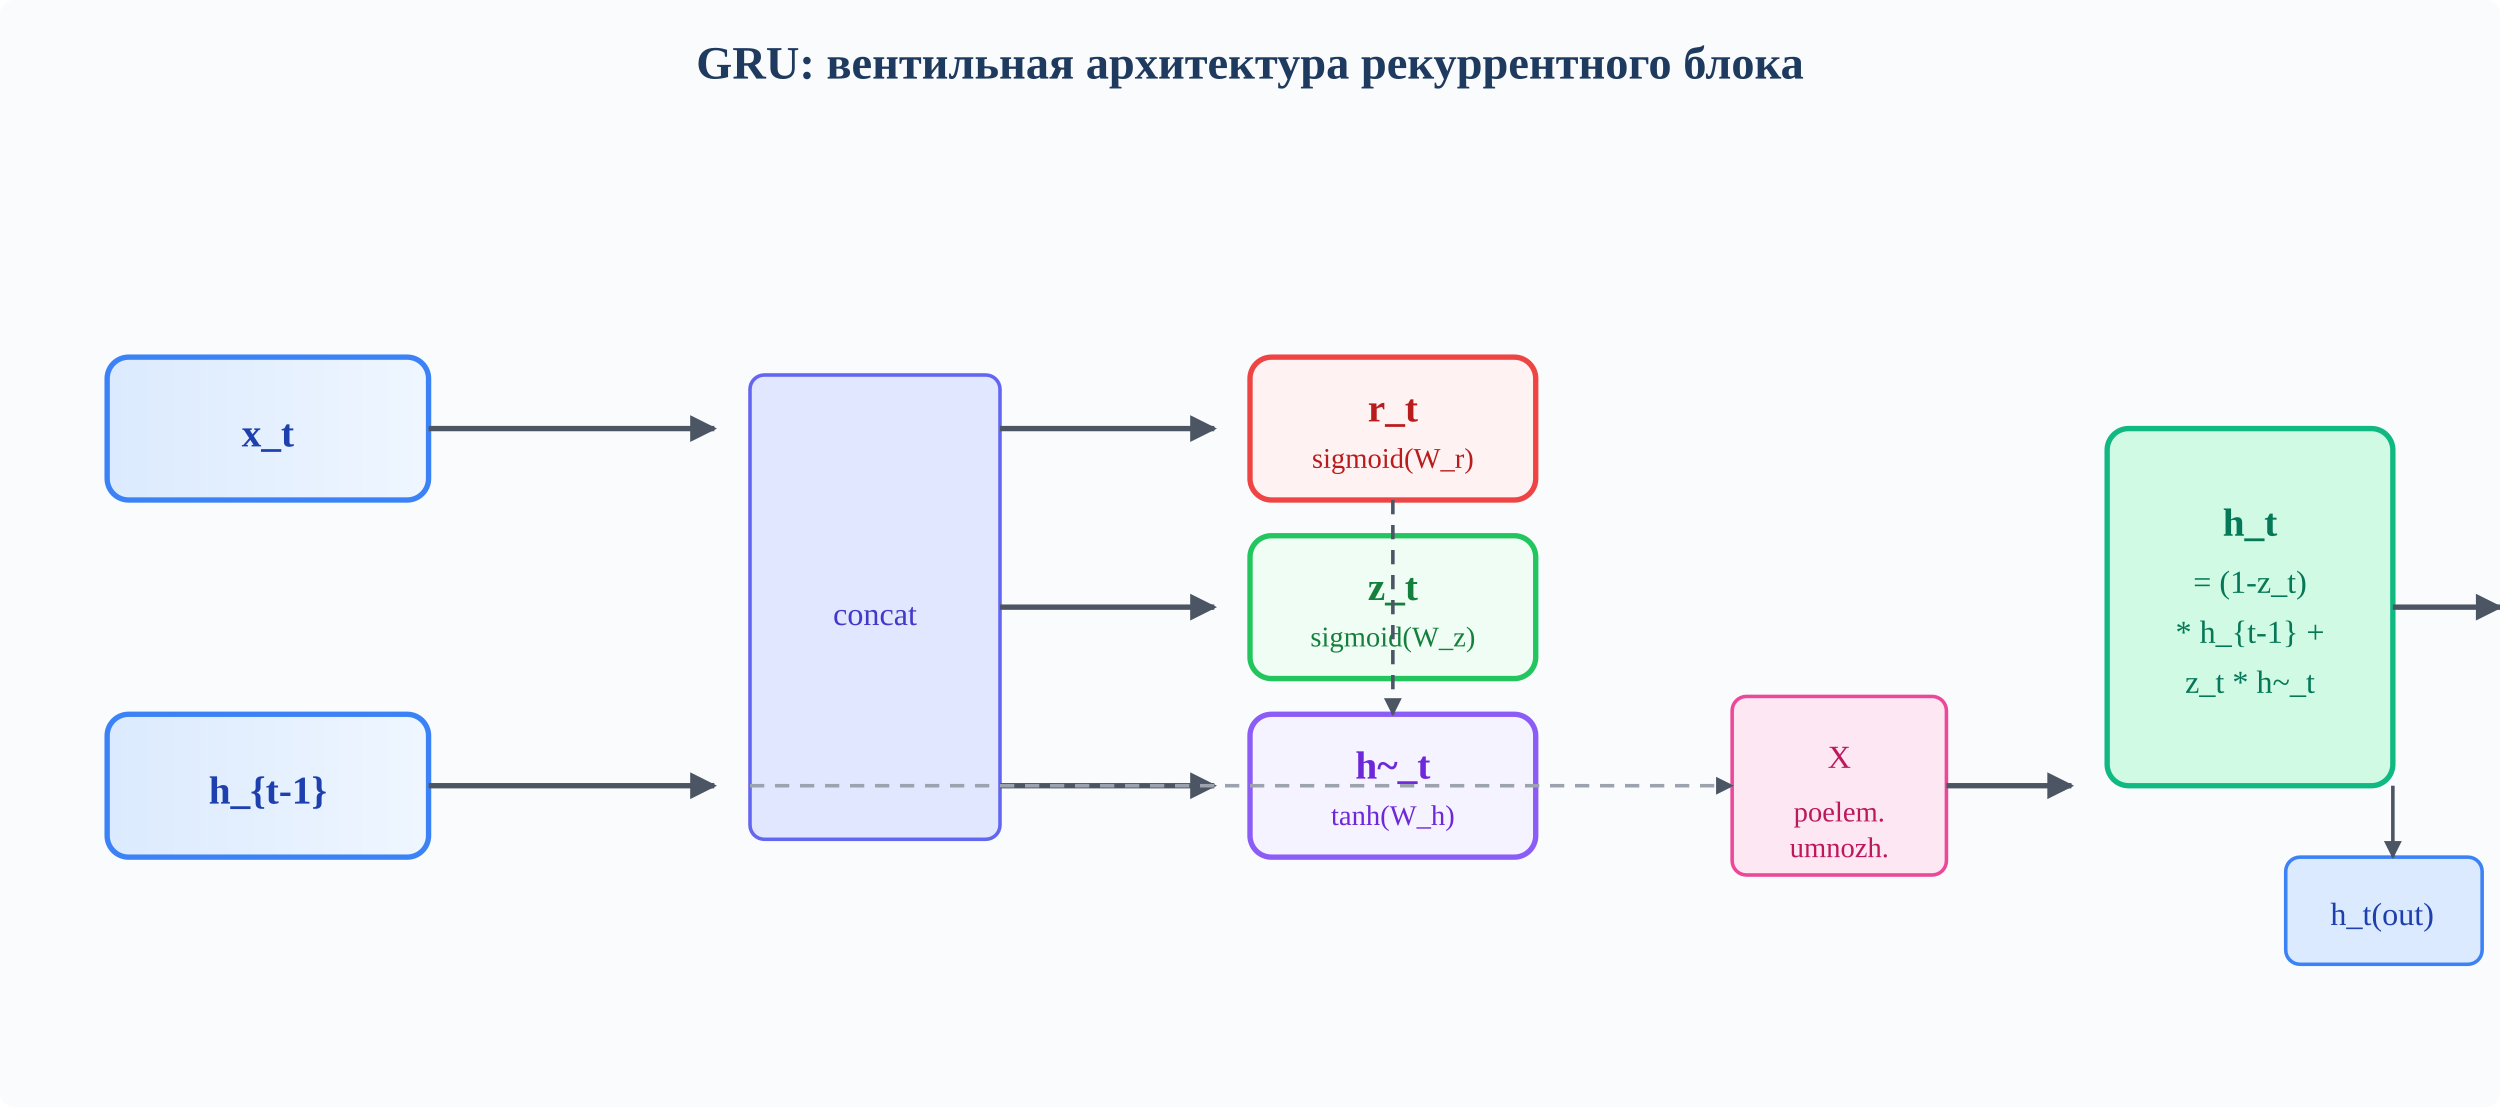
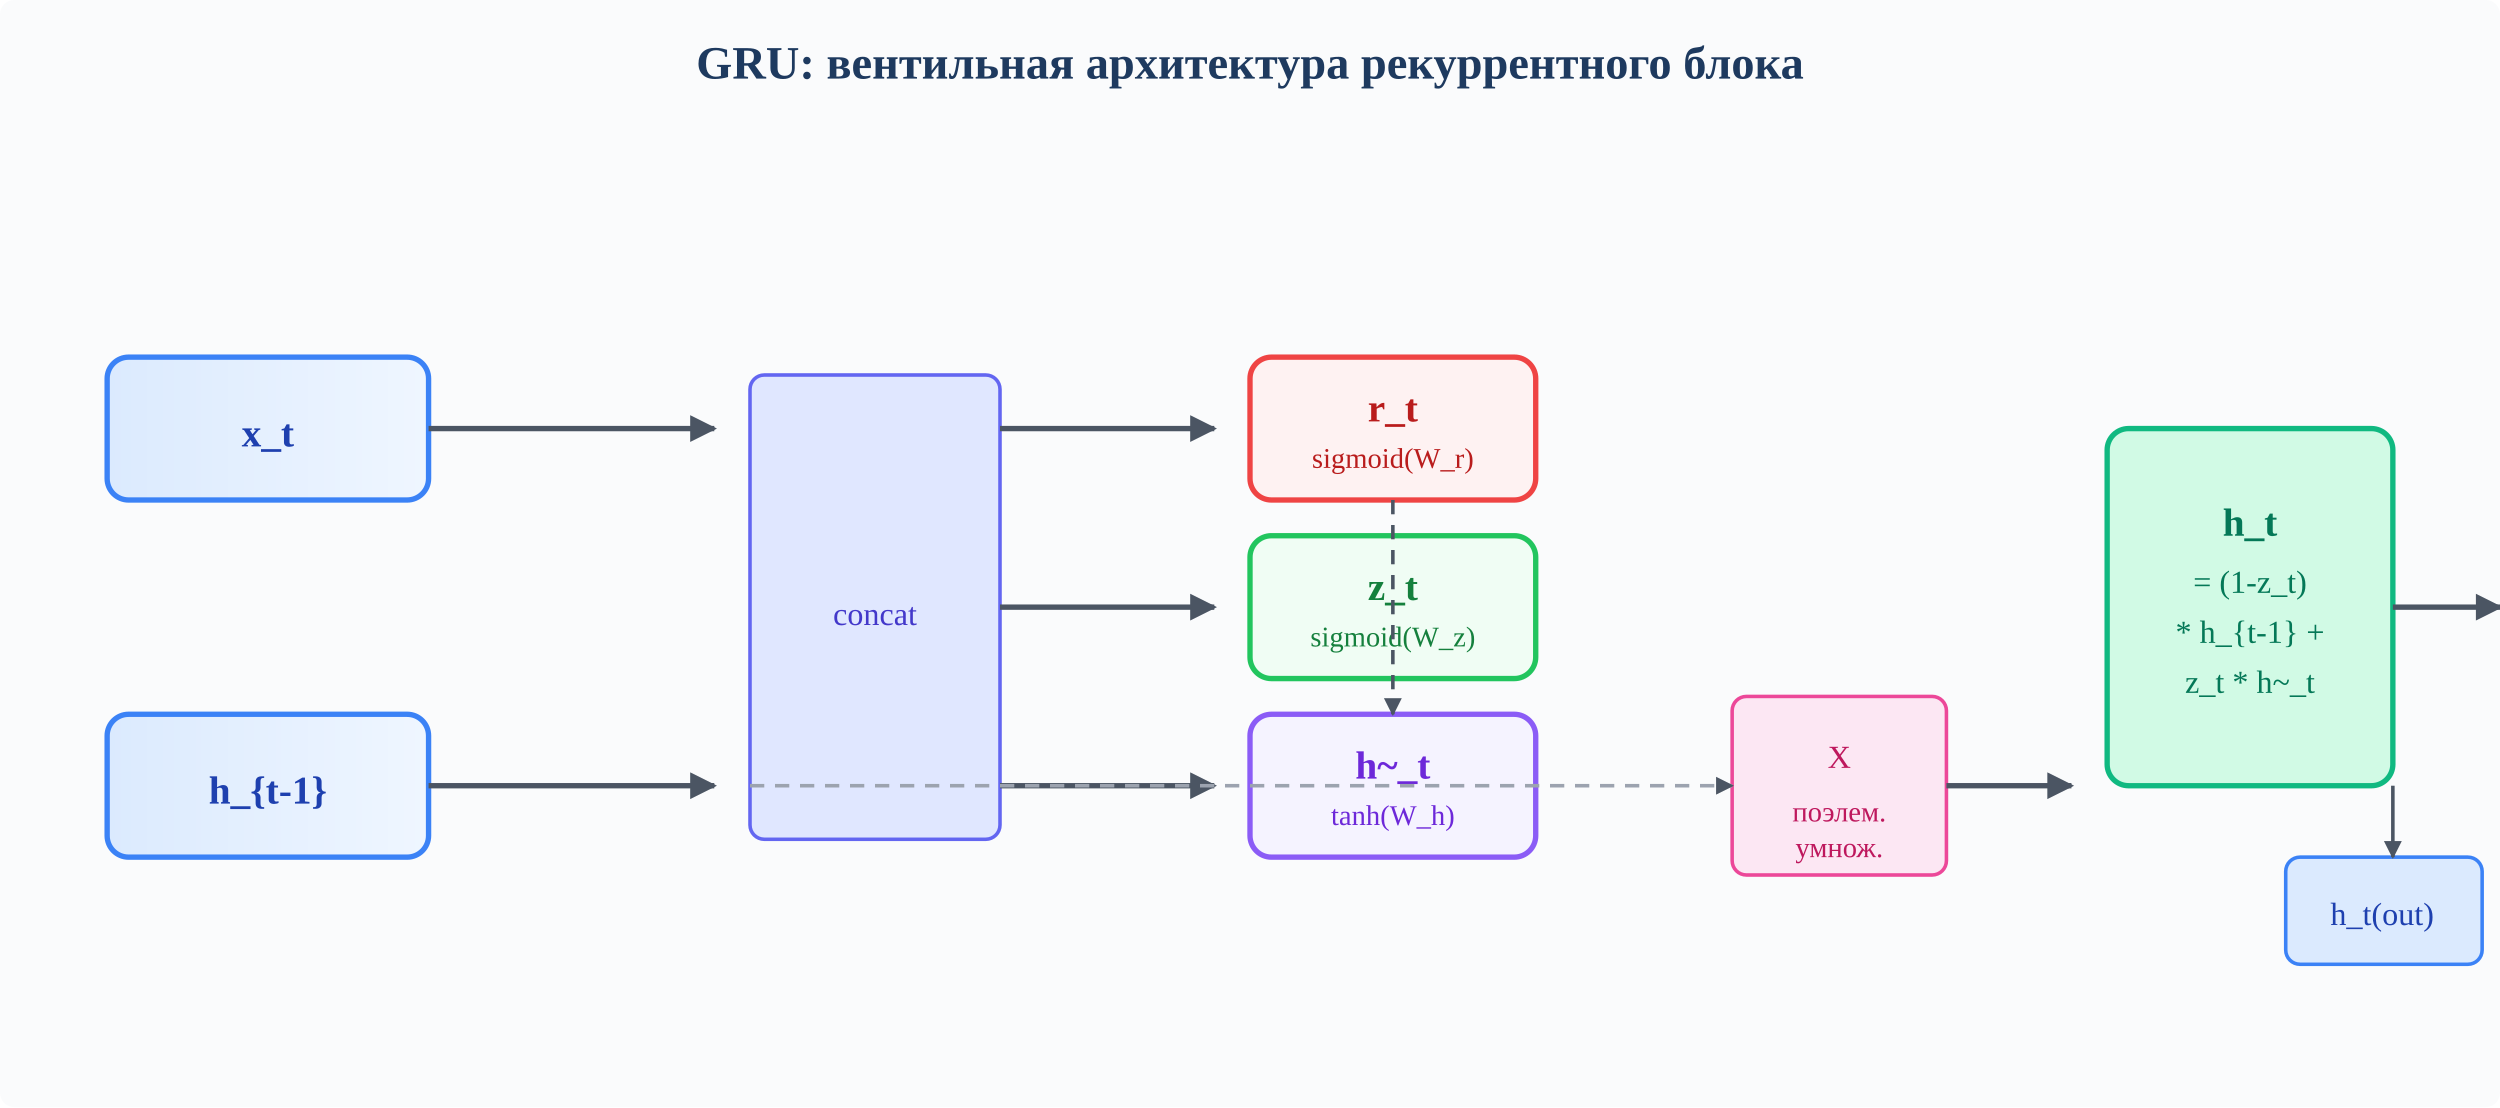
<svg xmlns="http://www.w3.org/2000/svg" viewBox="0 0 700 310" font-family="'Times New Roman',Times,serif" font-size="11">
  <defs>
    <marker id="a" viewBox="0 0 10 10" refX="9" refY="5" markerWidth="5" markerHeight="5" orient="auto">
      <path d="M 0 0 L 10 5 L 0 10 z" fill="#4B5563" />
    </marker>
    <linearGradient id="g1" x1="0" y1="0" x2="1" y2="0">
      <stop offset="0%" stop-color="#dbeafe" />
      <stop offset="100%" stop-color="#eff6ff" />
    </linearGradient>
  </defs>
  <rect x="0" y="0" width="700" height="310" fill="#fafbfc" rx="4" />
  <text x="350" y="22" text-anchor="middle" font-weight="bold" font-size="13" fill="#1e3a5f">GRU: вентильная архитектура рекуррентного блока</text>
  <rect x="30" y="100" width="90" height="40" rx="6" fill="url(#g1)" stroke="#3b82f6" stroke-width="1.5" />
  <text x="75" y="125" text-anchor="middle" font-weight="bold" fill="#1e40af">x_t</text>
  <rect x="30" y="200" width="90" height="40" rx="6" fill="url(#g1)" stroke="#3b82f6" stroke-width="1.5" />
  <text x="75" y="225" text-anchor="middle" font-weight="bold" fill="#1e40af">h_{t-1}</text>
  <line x1="120" y1="220" x2="200" y2="220" stroke="#4B5563" stroke-width="1.5" marker-end="url(#a)" />
  <line x1="120" y1="120" x2="200" y2="120" stroke="#4B5563" stroke-width="1.5" marker-end="url(#a)" />
  <rect x="210" y="105" width="70" height="130" rx="4" fill="#e0e7ff" stroke="#6366f1" stroke-width="1" />
  <text x="245" y="175" text-anchor="middle" font-size="9" fill="#4338ca">concat</text>
  <line x1="280" y1="120" x2="340" y2="120" stroke="#4B5563" stroke-width="1.5" marker-end="url(#a)" />
  <line x1="280" y1="170" x2="340" y2="170" stroke="#4B5563" stroke-width="1.5" marker-end="url(#a)" />
  <line x1="280" y1="220" x2="340" y2="220" stroke="#4B5563" stroke-width="1.5" marker-end="url(#a)" />
  <rect x="350" y="100" width="80" height="40" rx="6" fill="#fef2f2" stroke="#ef4444" stroke-width="1.5" />
  <text x="390" y="118" text-anchor="middle" font-weight="bold" fill="#b91c1c">r_t</text>
  <text x="390" y="131" text-anchor="middle" font-size="8" fill="#b91c1c">sigmoid(W_r)</text>
  <rect x="350" y="150" width="80" height="40" rx="6" fill="#f0fdf4" stroke="#22c55e" stroke-width="1.5" />
  <text x="390" y="168" text-anchor="middle" font-weight="bold" fill="#15803d">z_t</text>
  <text x="390" y="181" text-anchor="middle" font-size="8" fill="#15803d">sigmoid(W_z)</text>
  <rect x="350" y="200" width="80" height="40" rx="6" fill="#f5f3ff" stroke="#8b5cf6" stroke-width="1.5" />
  <text x="390" y="218" text-anchor="middle" font-weight="bold" fill="#6d28d9">h~_t</text>
  <text x="390" y="231" text-anchor="middle" font-size="8" fill="#6d28d9">tanh(W_h)</text>
  <line x1="390" y1="140" x2="390" y2="200" stroke="#4B5563" stroke-width="1" stroke-dasharray="4,3" marker-end="url(#a)" />
  <rect x="485" y="195" width="60" height="50" rx="4" fill="#fce7f3" stroke="#ec4899" stroke-width="1" />
  <text x="515" y="215" text-anchor="middle" font-size="9" fill="#be185d">X</text>
-   <text x="515" y="230" text-anchor="middle" font-size="8" fill="#be185d">poelem.</text>
-   <text x="515" y="240" text-anchor="middle" font-size="8" fill="#be185d">umnozh.</text>
+   <text x="515" y="230" text-anchor="middle" font-size="8" fill="#be185d">поэлем.</text>
+   <text x="515" y="240" text-anchor="middle" font-size="8" fill="#be185d">умнож.</text>
  <line x1="210" y1="220" x2="485" y2="220" stroke="#9CA3AF" stroke-width="1" stroke-dasharray="4,3" marker-end="url(#a)" />
  <line x1="545" y1="220" x2="580" y2="220" stroke="#4B5563" stroke-width="1.5" marker-end="url(#a)" />
  <rect x="590" y="120" width="80" height="100" rx="6" fill="#d1fae5" stroke="#10b981" stroke-width="1.5" />
  <text x="630" y="150" text-anchor="middle" font-weight="bold" fill="#047857">h_t</text>
  <text x="630" y="166" text-anchor="middle" font-size="9" fill="#047857">= (1-z_t)</text>
  <text x="630" y="180" text-anchor="middle" font-size="9" fill="#047857">* h_{t-1} +</text>
  <text x="630" y="194" text-anchor="middle" font-size="9" fill="#047857">z_t * h~_t</text>
  <line x1="670" y1="170" x2="700" y2="170" stroke="#4B5563" stroke-width="1.5" marker-end="url(#a)" />
  <rect x="640" y="240" width="55" height="30" rx="4" fill="#dbeafe" stroke="#3b82f6" stroke-width="1" />
  <text x="667" y="259" text-anchor="middle" font-size="9" fill="#1e40af">h_t(out)</text>
  <line x1="670" y1="220" x2="670" y2="240" stroke="#4B5563" stroke-width="1" marker-end="url(#a)" />
</svg>
